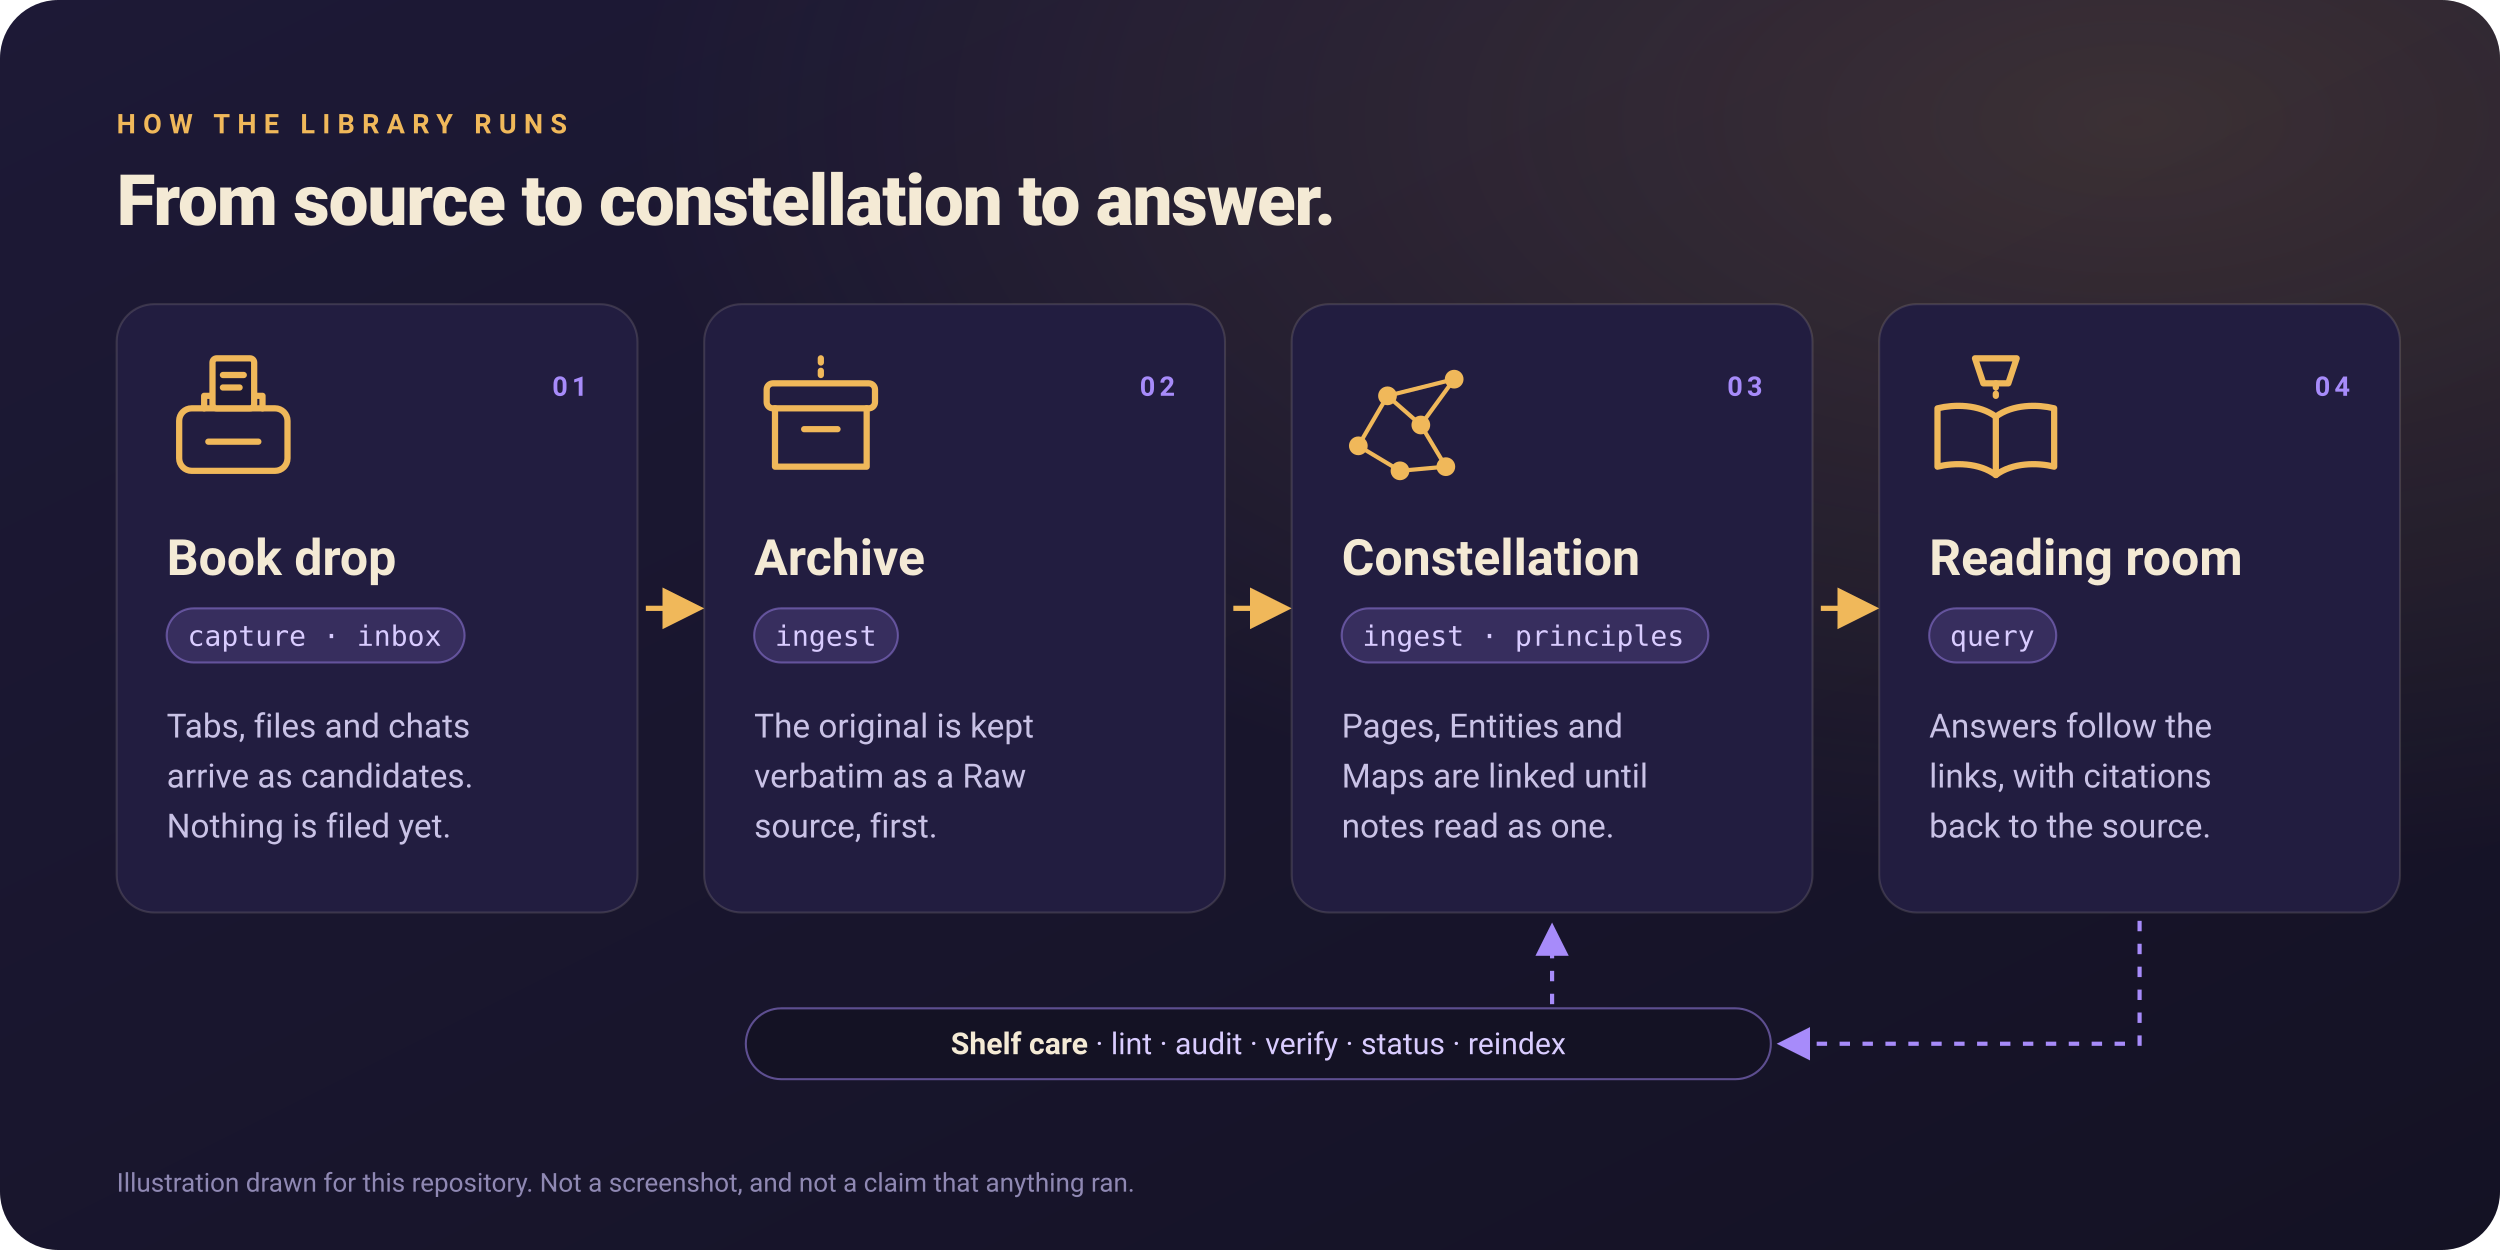
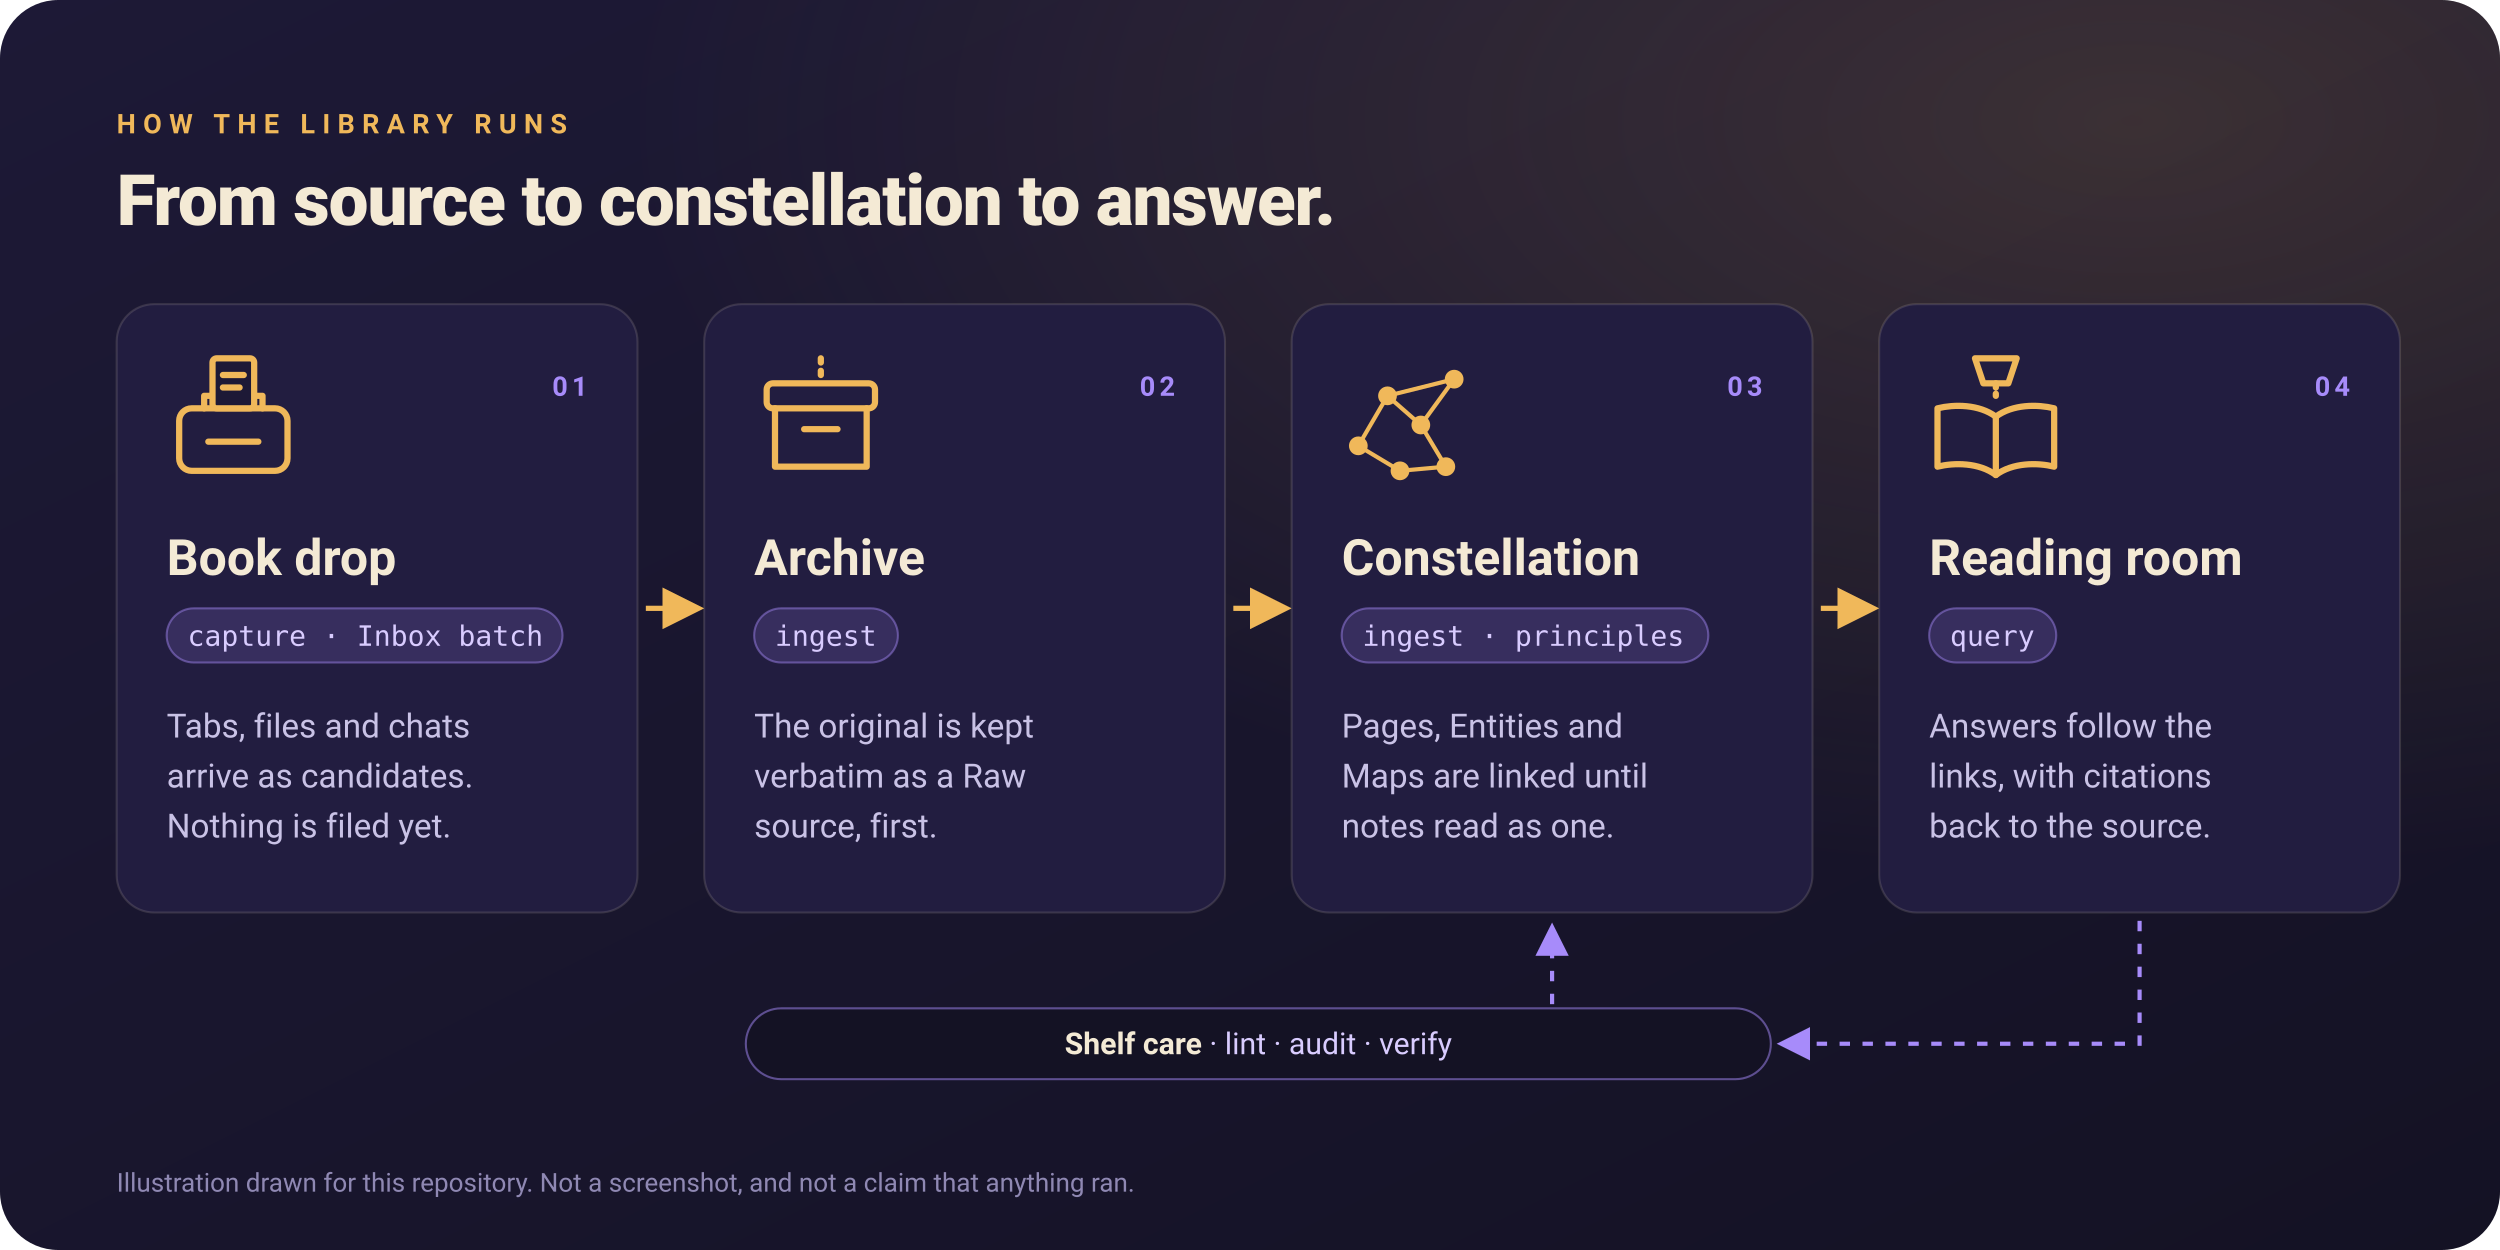
<svg xmlns="http://www.w3.org/2000/svg" width="1200" height="600" viewBox="0 0 1200 600" role="img" aria-labelledby="t d">
  <defs>
    <linearGradient id="bg" x1="0" y1="0" x2="1" y2="1">
      <stop offset="0" stop-color="#1d1936" />
      <stop offset="1" stop-color="#141224" />
    </linearGradient>
    <radialGradient id="lamp" cx=".85" cy=".1" r=".6">
      <stop offset="0" stop-color="#f0b85a" stop-opacity=".16" />
      <stop offset="1" stop-color="#f0b85a" stop-opacity="0" />
    </radialGradient>
    <marker id="arr" viewBox="0 0 10 10" refX="8" refY="5" markerWidth="8" markerHeight="8" orient="auto">
      <path d="M0 0 L10 5 L0 10 z" fill="#f0b85a" />
    </marker>
    <marker id="arrv" viewBox="0 0 10 10" refX="8" refY="5" markerWidth="8" markerHeight="8" orient="auto">
      <path d="M0 0 L10 5 L0 10 z" fill="#a78bfa" />
    </marker>
  </defs>
  <rect width="1200" height="600" rx="28" fill="url(#bg)" />
  <rect width="1200" height="600" rx="28" fill="url(#lamp)" />
  <g font-family="ui-sans-serif, system-ui, -apple-system, 'Segoe UI', Roboto, 'Helvetica Neue', Arial, sans-serif">
    <text x="56" y="64" font-size="13" letter-spacing="3.5" fill="#f0b85a" font-weight="600">HOW THE LIBRARY RUNS</text>
    <text x="56" y="108" font-size="34" font-weight="800" fill="#f4ead5" letter-spacing="-.5">From source to constellation to answer.</text>
    <rect x="56" y="146" width="250" height="292" rx="18" fill="#221d40" stroke="#f4ead5" stroke-opacity=".14" />
    <g transform="translate(80 170)" fill="none" stroke="#f0b85a" stroke-width="3" stroke-linecap="round" stroke-linejoin="round">
      <rect x="6" y="26" width="52" height="30" rx="6" />
      <path d="M18 26 V20 H46 V26" />
      <rect x="22" y="2" width="20" height="24" rx="2" fill="#1d1936" />
      <path d="M27 10 H37 M27 16 H35" />
      <path d="M20 42 H44" />
    </g>
    <text x="282" y="190" text-anchor="end" font-size="13" letter-spacing="2" fill="#a78bfa" font-weight="700">01</text>
    <text x="80" y="276" font-size="24" font-weight="750" fill="#f4ead5">Book drop</text>
-     <rect x="80" y="292" width="143" height="26" rx="13" fill="#a78bfa" fill-opacity=".16" stroke="#a78bfa" stroke-opacity=".45" />
-     <text x="90" y="310" font-size="13.5" fill="#d9ccff" font-family="ui-monospace, SFMono-Regular, Menlo, Consolas, monospace">capture · inbox</text>
+     <rect x="80" y="292" width="190" height="26" rx="13" fill="#a78bfa" fill-opacity=".16" stroke="#a78bfa" stroke-opacity=".45" />
+     <text x="90" y="310" font-size="13.5" fill="#d9ccff" font-family="ui-monospace, SFMono-Regular, Menlo, Consolas, monospace">capture · Inbox batch</text>
    <text x="80" y="354" font-size="16" fill="#c9c2e6">Tabs, files and chats</text>
    <text x="80" y="378" font-size="16" fill="#c9c2e6">arrive as candidates.</text>
    <text x="80" y="402" font-size="16" fill="#c9c2e6">Nothing is filed yet.</text>
    <line x1="310" y1="292.0" x2="334" y2="292.0" stroke="#f0b85a" stroke-width="2.5" marker-end="url(#arr)" />
    <rect x="338" y="146" width="250" height="292" rx="18" fill="#221d40" stroke="#f4ead5" stroke-opacity=".14" />
    <g transform="translate(362 170)" fill="none" stroke="#f0b85a" stroke-width="3" stroke-linecap="round" stroke-linejoin="round">
      <rect x="6" y="14" width="52" height="12" rx="3" />
      <path d="M10 26 V54 H54 V26" />
      <path d="M24 36 H40" />
      <path d="M32 2 V12" stroke-dasharray="2 4" />
    </g>
    <text x="564" y="190" text-anchor="end" font-size="13" letter-spacing="2" fill="#a78bfa" font-weight="700">02</text>
    <text x="362" y="276" font-size="24" font-weight="750" fill="#f4ead5">Archive</text>
    <rect x="362" y="292" width="69" height="26" rx="13" fill="#a78bfa" fill-opacity=".16" stroke="#a78bfa" stroke-opacity=".45" />
    <text x="372" y="310" font-size="13.5" fill="#d9ccff" font-family="ui-monospace, SFMono-Regular, Menlo, Consolas, monospace">ingest</text>
    <text x="362" y="354" font-size="16" fill="#c9c2e6">The original is kept</text>
    <text x="362" y="378" font-size="16" fill="#c9c2e6">verbatim as a Raw</text>
    <text x="362" y="402" font-size="16" fill="#c9c2e6">source, first.</text>
    <line x1="592" y1="292.0" x2="616" y2="292.0" stroke="#f0b85a" stroke-width="2.5" marker-end="url(#arr)" />
    <rect x="620" y="146" width="250" height="292" rx="18" fill="#221d40" stroke="#f4ead5" stroke-opacity=".14" />
    <g transform="translate(644 170)" fill="none" stroke="#f0b85a" stroke-width="3" stroke-linecap="round" stroke-linejoin="round">
      <path d="M8 44 L22 20" stroke-width="2" />
      <path d="M22 20 L38 34" stroke-width="2" />
      <path d="M38 34 L54 12" stroke-width="2" />
      <path d="M38 34 L50 54" stroke-width="2" />
      <path d="M50 54 L28 56" stroke-width="2" />
      <path d="M28 56 L8 44" stroke-width="2" />
      <path d="M22 20 L54 12" stroke-width="2" />
      <circle cx="8" cy="44" r="4.5" fill="#f0b85a" stroke="none" />
      <circle cx="22" cy="20" r="4.5" fill="#f0b85a" stroke="none" />
      <circle cx="38" cy="34" r="4.5" fill="#f0b85a" stroke="none" />
      <circle cx="54" cy="12" r="4.5" fill="#f0b85a" stroke="none" />
      <circle cx="50" cy="54" r="4.5" fill="#f0b85a" stroke="none" />
      <circle cx="28" cy="56" r="4.5" fill="#f0b85a" stroke="none" />
    </g>
    <text x="846" y="190" text-anchor="end" font-size="13" letter-spacing="2" fill="#a78bfa" font-weight="700">03</text>
    <text x="644" y="276" font-size="24" font-weight="750" fill="#f4ead5">Constellation</text>
    <rect x="644" y="292" width="176" height="26" rx="13" fill="#a78bfa" fill-opacity=".16" stroke="#a78bfa" stroke-opacity=".45" />
    <text x="654" y="310" font-size="13.5" fill="#d9ccff" font-family="ui-monospace, SFMono-Regular, Menlo, Consolas, monospace">ingest · principles</text>
    <text x="644" y="354" font-size="16" fill="#c9c2e6">Pages, Entities and</text>
    <text x="644" y="378" font-size="16" fill="#c9c2e6">Maps are linked until</text>
    <text x="644" y="402" font-size="16" fill="#c9c2e6">notes read as one.</text>
    <line x1="874" y1="292.0" x2="898" y2="292.0" stroke="#f0b85a" stroke-width="2.5" marker-end="url(#arr)" />
    <rect x="902" y="146" width="250" height="292" rx="18" fill="#221d40" stroke="#f4ead5" stroke-opacity=".14" />
    <g transform="translate(926 170)" fill="none" stroke="#f0b85a" stroke-width="3" stroke-linecap="round" stroke-linejoin="round">
      <path d="M32 30 C24 24 12 24 4 26 V54 C12 52 24 52 32 58 C40 52 52 52 60 54 V26 C52 24 40 24 32 30 Z" />
      <path d="M32 30 V58" />
      <path d="M22 2 H42 L38 14 H26 Z" />
      <path d="M32 14 V20" stroke-dasharray="2 3" />
    </g>
    <text x="1128" y="190" text-anchor="end" font-size="13" letter-spacing="2" fill="#a78bfa" font-weight="700">04</text>
    <text x="926" y="276" font-size="24" font-weight="750" fill="#f4ead5">Reading room</text>
    <rect x="926" y="292" width="61" height="26" rx="13" fill="#a78bfa" fill-opacity=".16" stroke="#a78bfa" stroke-opacity=".45" />
    <text x="936" y="310" font-size="13.5" fill="#d9ccff" font-family="ui-monospace, SFMono-Regular, Menlo, Consolas, monospace">query</text>
    <text x="926" y="354" font-size="16" fill="#c9c2e6">Answers follow the</text>
    <text x="926" y="378" font-size="16" fill="#c9c2e6">links, with citations</text>
    <text x="926" y="402" font-size="16" fill="#c9c2e6">back to the source.</text>
    <path d="M1027.0 442 V501 H856" fill="none" stroke="#a78bfa" stroke-width="2" stroke-dasharray="5 6" marker-end="url(#arrv)" />
    <line x1="745.0" y1="482" x2="745.0" y2="446" stroke="#a78bfa" stroke-width="2" stroke-dasharray="5 6" marker-end="url(#arrv)" />
    <rect x="358" y="484" width="492" height="34" rx="17" fill="#141224" stroke="#a78bfa" stroke-opacity=".5" />
    <text x="604.0" y="506" text-anchor="middle" font-size="14.5" fill="#d9ccff">
-       <tspan font-weight="700" fill="#f4ead5">Shelf care</tspan>  ·  lint · audit · verify · status · reindex</text>
+       <tspan font-weight="700" fill="#f4ead5">Shelf care</tspan>  ·  lint · audit · verify</text>
    <text x="56" y="572" font-size="12.5" fill="#8f88b3">Illustration drawn for this repository. Not a screenshot, and not a claim that anything ran.</text>
  </g>
</svg>
